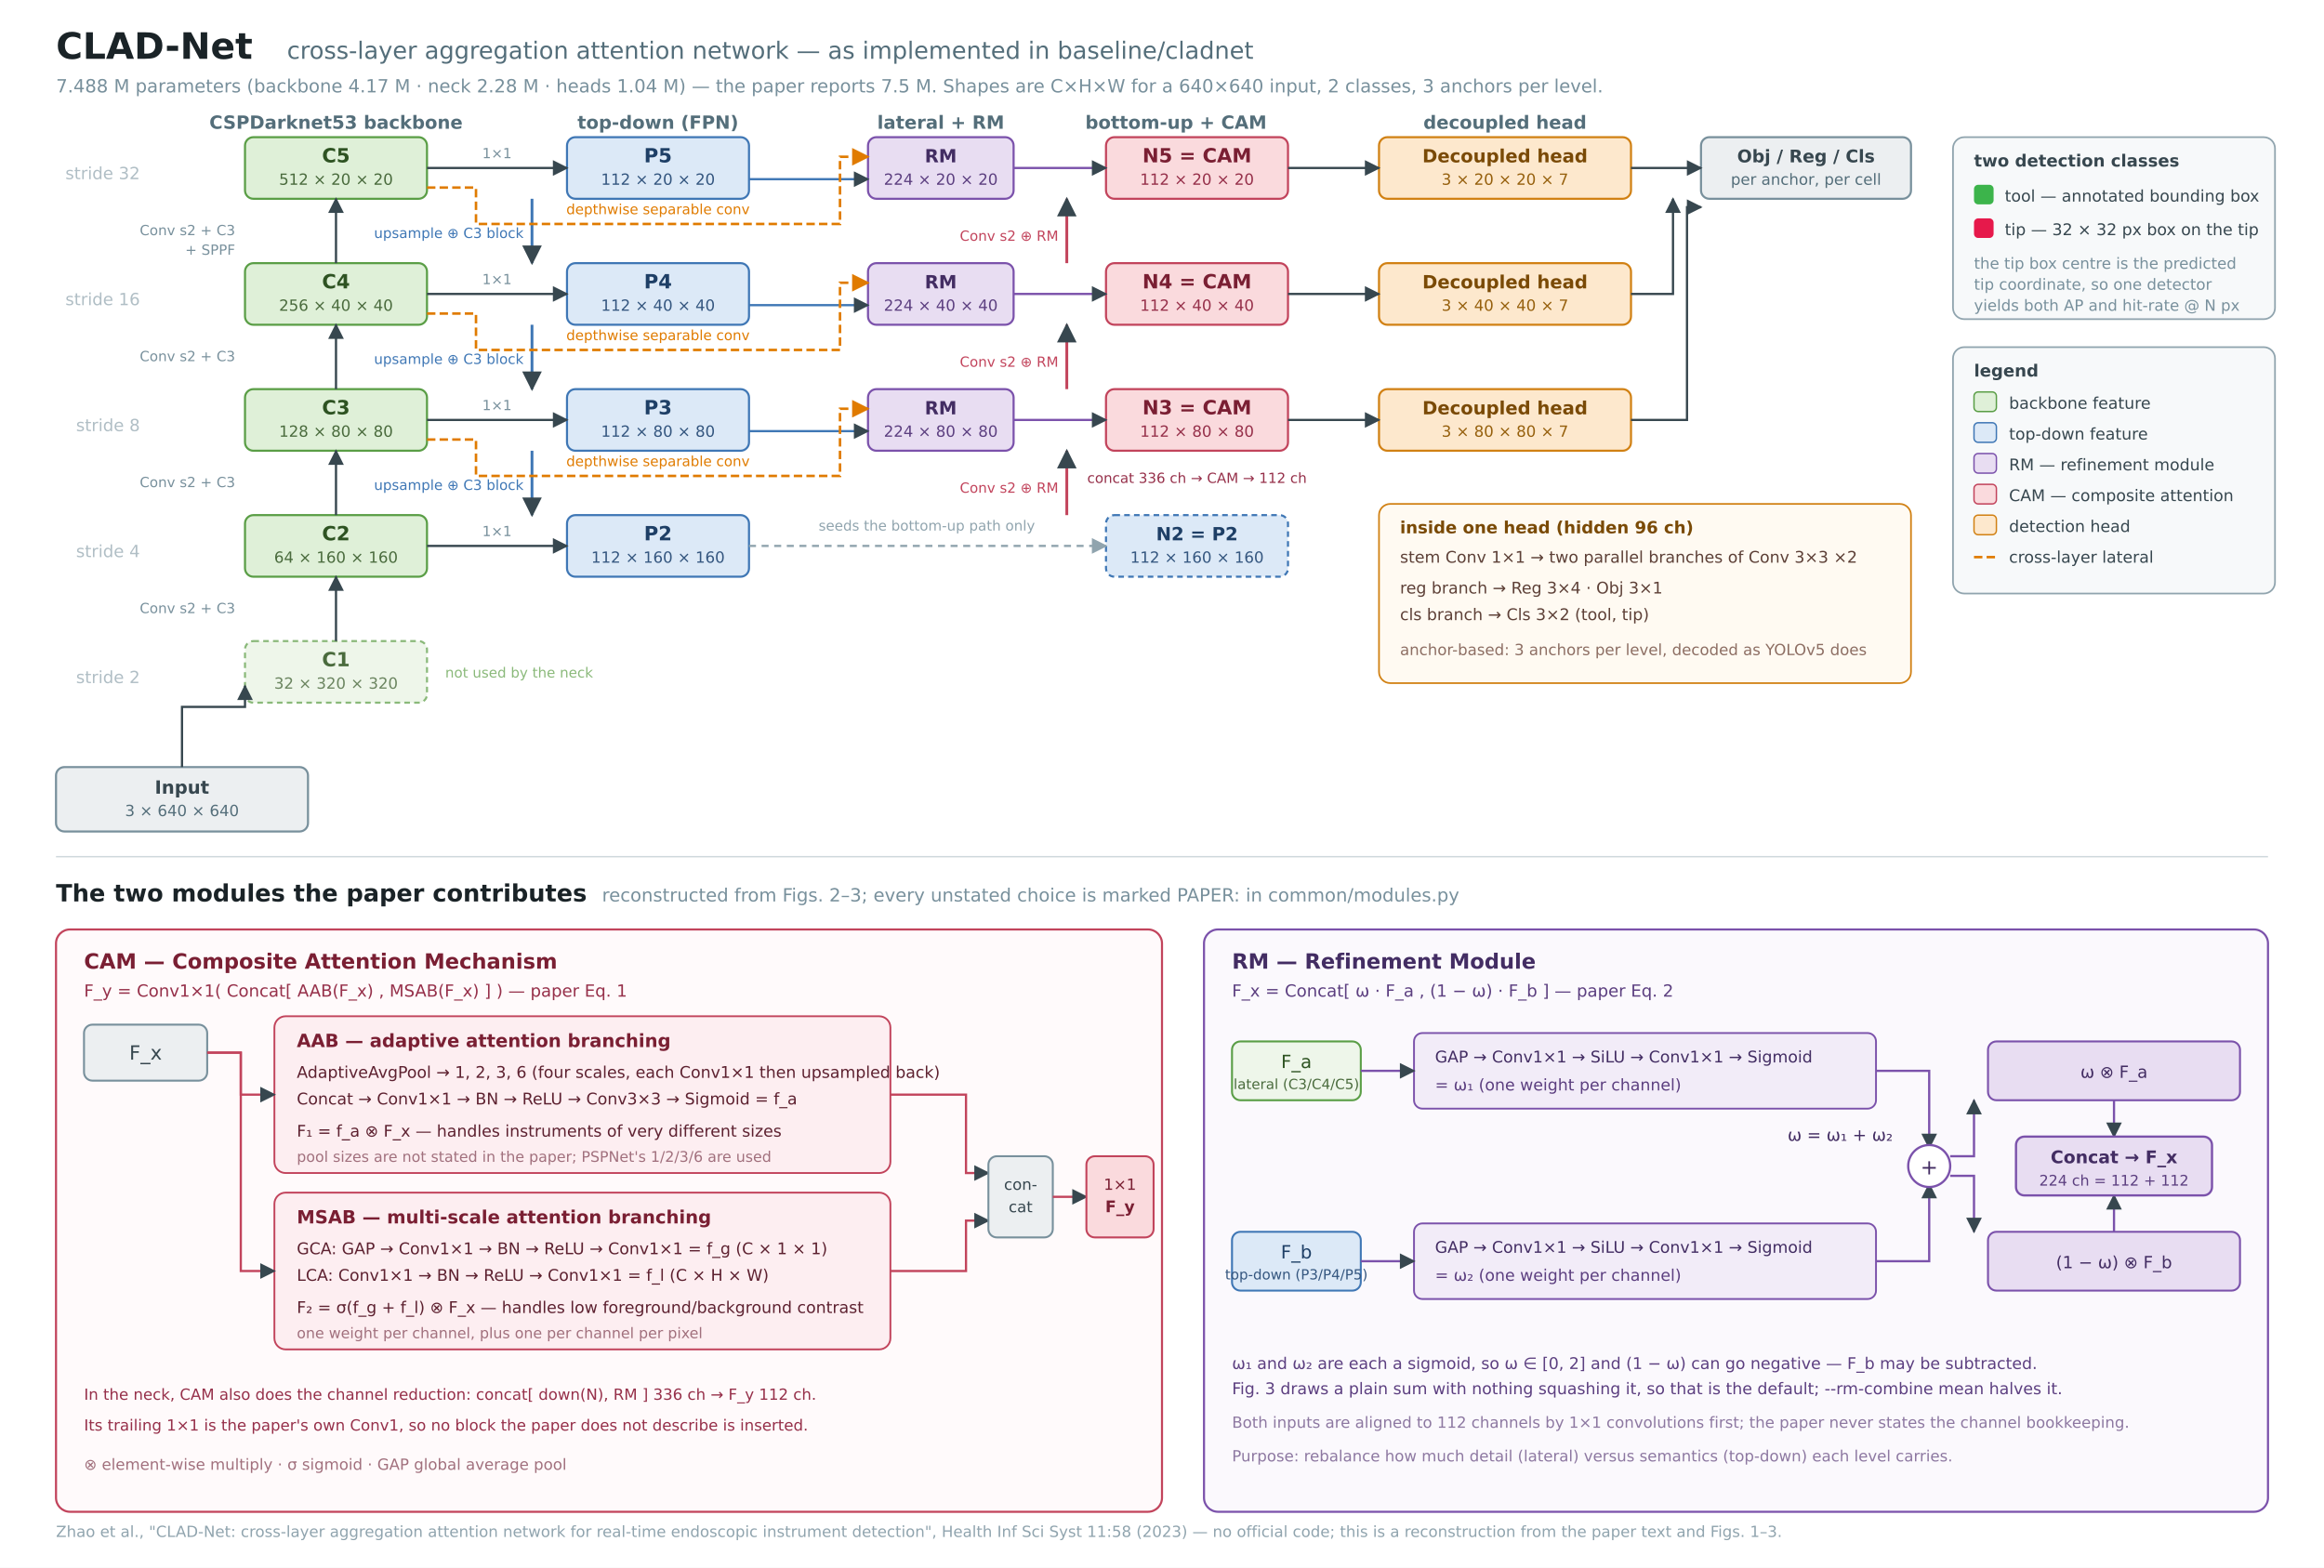
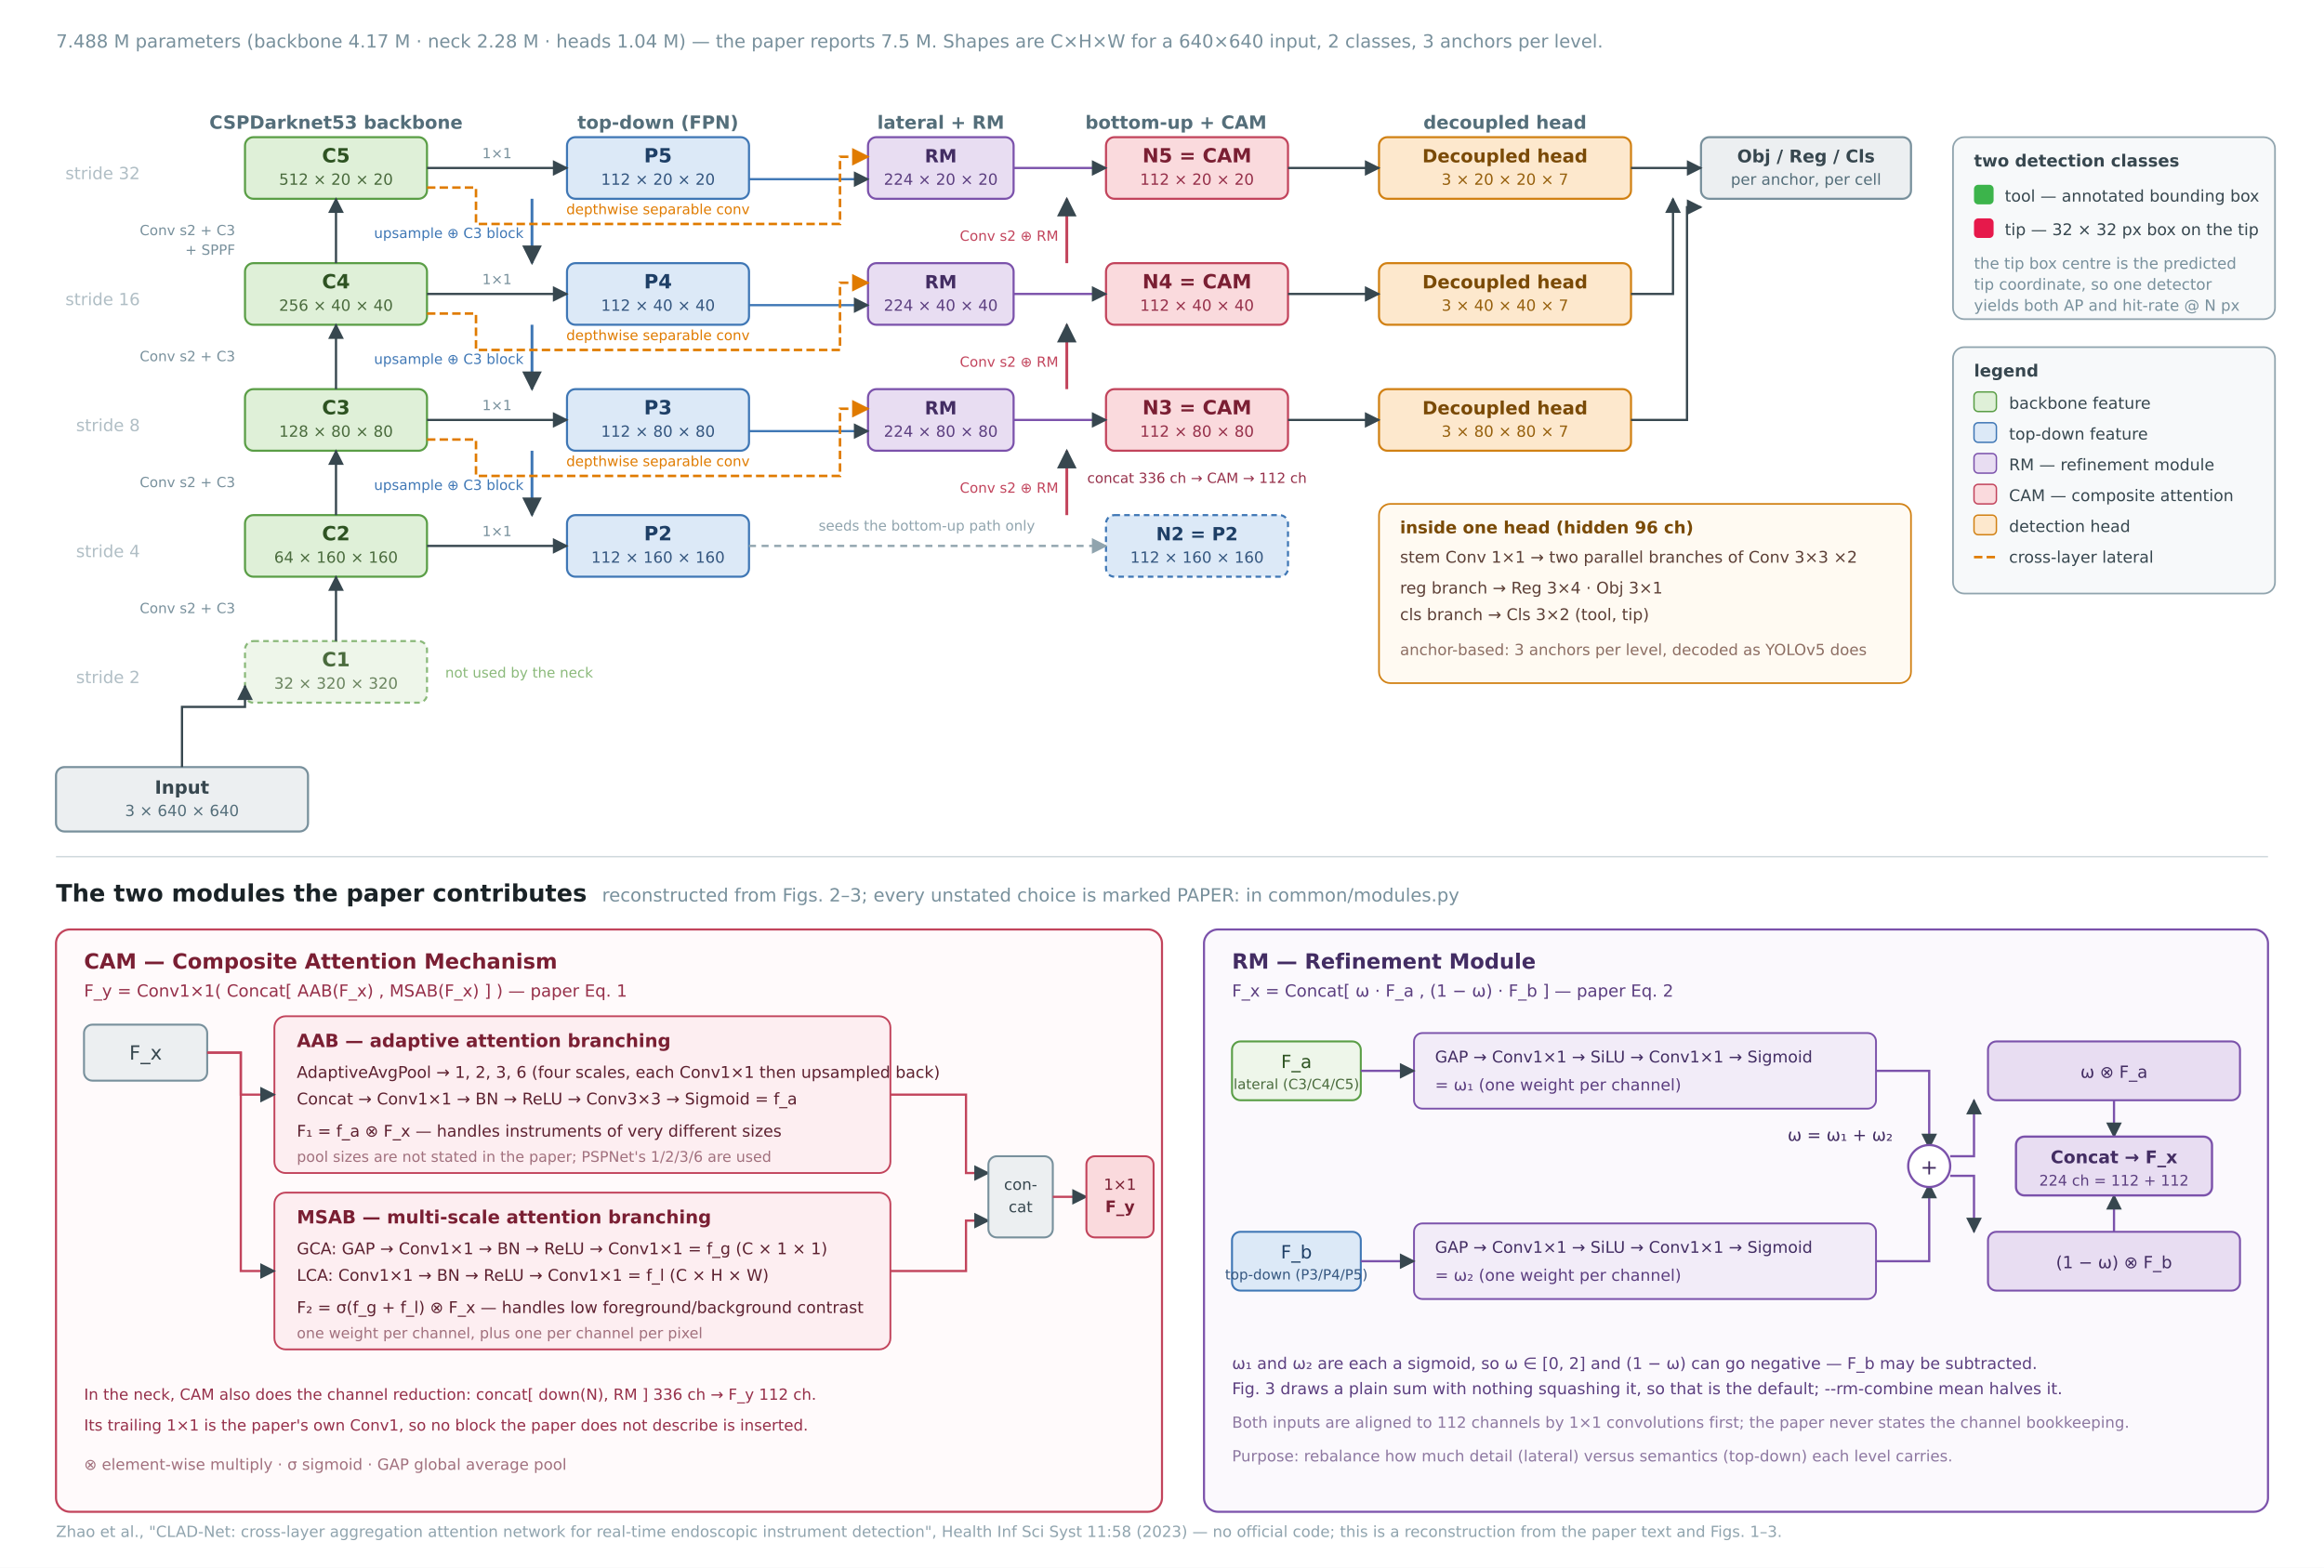
<svg xmlns="http://www.w3.org/2000/svg" viewBox="0 0 1660 1120" width="1660" height="1120" font-family="DejaVu Sans, Helvetica, Arial, sans-serif">
  <defs>
    <marker id="arrow" viewBox="0 0 10 10" refX="9" refY="5" markerWidth="7" markerHeight="7" orient="auto-start-reverse">
      <path d="M 0 0 L 10 5 L 0 10 z" fill="#37474f" />
    </marker>
    <marker id="arrow-lat" viewBox="0 0 10 10" refX="9" refY="5" markerWidth="7" markerHeight="7" orient="auto-start-reverse">
      <path d="M 0 0 L 10 5 L 0 10 z" fill="#e07b00" />
    </marker>
    <marker id="arrow-dim" viewBox="0 0 10 10" refX="9" refY="5" markerWidth="7" markerHeight="7" orient="auto-start-reverse">
      <path d="M 0 0 L 10 5 L 0 10 z" fill="#90a4ae" />
    </marker>
  </defs>
  <rect width="1660" height="1120" fill="#ffffff" />
-   <text x="40" y="42" font-size="26" font-weight="bold" fill="#1a2327">CLAD-Net</text>
-   <text x="205" y="42" font-size="17" fill="#546e7a">cross-layer aggregation attention network — as implemented in baseline/cladnet</text>
-   <text x="40" y="66" font-size="13" fill="#78909c">7.488 M parameters (backbone 4.17 M · neck 2.28 M · heads 1.04 M) — the paper reports 7.5 M. Shapes are C×H×W for a 640×640 input, 2 classes, 3 anchors per level.</text>
+   <text x="40" y="34" font-size="13" fill="#78909c">7.488 M parameters (backbone 4.17 M · neck 2.28 M · heads 1.04 M) — the paper reports 7.5 M. Shapes are C×H×W for a 640×640 input, 2 classes, 3 anchors per level.</text>
  <g font-size="12" fill="#b0bec5" text-anchor="end">
    <text x="100" y="128">stride 32</text>
    <text x="100" y="218">stride 16</text>
    <text x="100" y="308">stride 8</text>
    <text x="100" y="398">stride 4</text>
    <text x="100" y="488">stride 2</text>
  </g>
  <g font-size="13" font-weight="bold" fill="#546e7a" text-anchor="middle">
    <text x="240" y="92">CSPDarknet53 backbone</text>
    <text x="470" y="92">top-down (FPN)</text>
    <text x="672" y="92">lateral + RM</text>
    <text x="840" y="92">bottom-up + CAM</text>
    <text x="1075" y="92">decoupled head</text>
  </g>
  <g>
    <rect x="175" y="98" width="130" height="44" rx="6" fill="#dff0d8" stroke="#5a9e46" stroke-width="1.5" />
    <text x="240" y="116" font-size="14" font-weight="bold" text-anchor="middle" fill="#2e5322">C5</text>
    <text x="240" y="132" font-size="11" text-anchor="middle" fill="#4a6b3d">512 × 20 × 20</text>
    <rect x="175" y="188" width="130" height="44" rx="6" fill="#dff0d8" stroke="#5a9e46" stroke-width="1.5" />
    <text x="240" y="206" font-size="14" font-weight="bold" text-anchor="middle" fill="#2e5322">C4</text>
    <text x="240" y="222" font-size="11" text-anchor="middle" fill="#4a6b3d">256 × 40 × 40</text>
    <rect x="175" y="278" width="130" height="44" rx="6" fill="#dff0d8" stroke="#5a9e46" stroke-width="1.5" />
    <text x="240" y="296" font-size="14" font-weight="bold" text-anchor="middle" fill="#2e5322">C3</text>
    <text x="240" y="312" font-size="11" text-anchor="middle" fill="#4a6b3d">128 × 80 × 80</text>
    <rect x="175" y="368" width="130" height="44" rx="6" fill="#dff0d8" stroke="#5a9e46" stroke-width="1.5" />
    <text x="240" y="386" font-size="14" font-weight="bold" text-anchor="middle" fill="#2e5322">C2</text>
    <text x="240" y="402" font-size="11" text-anchor="middle" fill="#4a6b3d">64 × 160 × 160</text>
    <rect x="175" y="458" width="130" height="44" rx="6" fill="#eef6ea" stroke="#8ab97a" stroke-width="1.5" stroke-dasharray="4 3" />
    <text x="240" y="476" font-size="14" font-weight="bold" text-anchor="middle" fill="#4a6b3d">C1</text>
    <text x="240" y="492" font-size="11" text-anchor="middle" fill="#6b8560">32 × 320 × 320</text>
    <text x="318" y="484" font-size="10" fill="#8ab97a">not used by the neck</text>
  </g>
  <rect x="40" y="548" width="180" height="46" rx="6" fill="#eceff1" stroke="#78909c" stroke-width="1.5" />
  <text x="130" y="567" font-size="13" font-weight="bold" text-anchor="middle" fill="#37474f">Input</text>
  <text x="130" y="583" font-size="11" text-anchor="middle" fill="#546e7a">3 × 640 × 640</text>
  <path d="M 130 548 L 130 505 L 175 505 L 175 490" fill="none" stroke="#37474f" stroke-width="1.6" marker-end="url(#arrow)" />
  <g stroke="#37474f" stroke-width="1.6" fill="none" marker-end="url(#arrow)">
    <path d="M 240 458 L 240 412" />
    <path d="M 240 368 L 240 322" />
    <path d="M 240 278 L 240 232" />
    <path d="M 240 188 L 240 142" />
  </g>
  <g font-size="10" fill="#78909c" text-anchor="end">
    <text x="168" y="438">Conv s2 + C3</text>
    <text x="168" y="348">Conv s2 + C3</text>
    <text x="168" y="258">Conv s2 + C3</text>
    <text x="168" y="168">Conv s2 + C3</text>
    <text x="168" y="182">+ SPPF</text>
  </g>
  <g>
    <rect x="405" y="98" width="130" height="44" rx="6" fill="#dce9f7" stroke="#3f77b5" stroke-width="1.5" />
    <text x="470" y="116" font-size="14" font-weight="bold" text-anchor="middle" fill="#1e3f66">P5</text>
    <text x="470" y="132" font-size="11" text-anchor="middle" fill="#34567f">112 × 20 × 20</text>
    <rect x="405" y="188" width="130" height="44" rx="6" fill="#dce9f7" stroke="#3f77b5" stroke-width="1.5" />
    <text x="470" y="206" font-size="14" font-weight="bold" text-anchor="middle" fill="#1e3f66">P4</text>
    <text x="470" y="222" font-size="11" text-anchor="middle" fill="#34567f">112 × 40 × 40</text>
    <rect x="405" y="278" width="130" height="44" rx="6" fill="#dce9f7" stroke="#3f77b5" stroke-width="1.5" />
    <text x="470" y="296" font-size="14" font-weight="bold" text-anchor="middle" fill="#1e3f66">P3</text>
    <text x="470" y="312" font-size="11" text-anchor="middle" fill="#34567f">112 × 80 × 80</text>
    <rect x="405" y="368" width="130" height="44" rx="6" fill="#dce9f7" stroke="#3f77b5" stroke-width="1.5" />
    <text x="470" y="386" font-size="14" font-weight="bold" text-anchor="middle" fill="#1e3f66">P2</text>
    <text x="470" y="402" font-size="11" text-anchor="middle" fill="#34567f">112 × 160 × 160</text>
  </g>
  <g stroke="#37474f" stroke-width="1.6" fill="none" marker-end="url(#arrow)">
    <path d="M 305 120 L 405 120" />
    <path d="M 305 210 L 405 210" />
    <path d="M 305 300 L 405 300" />
    <path d="M 305 390 L 405 390" />
  </g>
  <text x="355" y="113" font-size="10" text-anchor="middle" fill="#78909c">1×1</text>
  <text x="355" y="203" font-size="10" text-anchor="middle" fill="#78909c">1×1</text>
  <text x="355" y="293" font-size="10" text-anchor="middle" fill="#78909c">1×1</text>
  <text x="355" y="383" font-size="10" text-anchor="middle" fill="#78909c">1×1</text>
  <g stroke="#3f77b5" stroke-width="2" fill="none" marker-end="url(#arrow)">
    <path d="M 380 142 L 380 188" transform="translate(0,0)" />
    <path d="M 380 232 L 380 278" />
    <path d="M 380 322 L 380 368" />
  </g>
  <g font-size="10" fill="#3f77b5" text-anchor="end">
    <text x="374" y="170">upsample ⊕ C3 block</text>
    <text x="374" y="260">upsample ⊕ C3 block</text>
    <text x="374" y="350">upsample ⊕ C3 block</text>
  </g>
  <g>
    <rect x="620" y="98" width="104" height="44" rx="6" fill="#e8ddf2" stroke="#7b52ab" stroke-width="1.5" />
    <text x="672" y="116" font-size="13" font-weight="bold" text-anchor="middle" fill="#432d63">RM</text>
    <text x="672" y="132" font-size="11" text-anchor="middle" fill="#5c3f80">224 × 20 × 20</text>
    <rect x="620" y="188" width="104" height="44" rx="6" fill="#e8ddf2" stroke="#7b52ab" stroke-width="1.5" />
    <text x="672" y="206" font-size="13" font-weight="bold" text-anchor="middle" fill="#432d63">RM</text>
    <text x="672" y="222" font-size="11" text-anchor="middle" fill="#5c3f80">224 × 40 × 40</text>
    <rect x="620" y="278" width="104" height="44" rx="6" fill="#e8ddf2" stroke="#7b52ab" stroke-width="1.5" />
    <text x="672" y="296" font-size="13" font-weight="bold" text-anchor="middle" fill="#432d63">RM</text>
    <text x="672" y="312" font-size="11" text-anchor="middle" fill="#5c3f80">224 × 80 × 80</text>
  </g>
  <g stroke="#3f77b5" stroke-width="1.6" fill="none" marker-end="url(#arrow)">
    <path d="M 535 128 L 620 128" />
    <path d="M 535 218 L 620 218" />
    <path d="M 535 308 L 620 308" />
  </g>
  <g stroke="#e07b00" stroke-width="1.8" fill="none" marker-end="url(#arrow-lat)" stroke-dasharray="6 3">
    <path d="M 305 134 L 340 134 L 340 160 L 600 160 L 600 112 L 620 112" />
    <path d="M 305 224 L 340 224 L 340 250 L 600 250 L 600 202 L 620 202" />
    <path d="M 305 314 L 340 314 L 340 340 L 600 340 L 600 292 L 620 292" />
  </g>
  <g font-size="10" fill="#e07b00" text-anchor="middle">
    <text x="470" y="153">depthwise separable conv</text>
    <text x="470" y="243">depthwise separable conv</text>
    <text x="470" y="333">depthwise separable conv</text>
  </g>
  <g>
    <rect x="790" y="98" width="130" height="44" rx="6" fill="#fadadd" stroke="#c2445c" stroke-width="1.5" />
    <text x="855" y="116" font-size="14" font-weight="bold" text-anchor="middle" fill="#7a1f33">N5 = CAM</text>
    <text x="855" y="132" font-size="11" text-anchor="middle" fill="#96304a">112 × 20 × 20</text>
    <rect x="790" y="188" width="130" height="44" rx="6" fill="#fadadd" stroke="#c2445c" stroke-width="1.5" />
    <text x="855" y="206" font-size="14" font-weight="bold" text-anchor="middle" fill="#7a1f33">N4 = CAM</text>
    <text x="855" y="222" font-size="11" text-anchor="middle" fill="#96304a">112 × 40 × 40</text>
    <rect x="790" y="278" width="130" height="44" rx="6" fill="#fadadd" stroke="#c2445c" stroke-width="1.5" />
    <text x="855" y="296" font-size="14" font-weight="bold" text-anchor="middle" fill="#7a1f33">N3 = CAM</text>
    <text x="855" y="312" font-size="11" text-anchor="middle" fill="#96304a">112 × 80 × 80</text>
    <rect x="790" y="368" width="130" height="44" rx="6" fill="#dce9f7" stroke="#3f77b5" stroke-width="1.5" stroke-dasharray="4 3" />
    <text x="855" y="386" font-size="13" font-weight="bold" text-anchor="middle" fill="#1e3f66">N2 = P2</text>
    <text x="855" y="402" font-size="11" text-anchor="middle" fill="#34567f">112 × 160 × 160</text>
  </g>
  <g stroke="#7b52ab" stroke-width="1.6" fill="none" marker-end="url(#arrow)">
    <path d="M 724 120 L 790 120" />
    <path d="M 724 210 L 790 210" />
    <path d="M 724 300 L 790 300" />
  </g>
  <path d="M 535 390 L 790 390" fill="none" stroke="#90a4ae" stroke-width="1.6" stroke-dasharray="5 4" marker-end="url(#arrow-dim)" />
  <text x="662" y="379" font-size="10" text-anchor="middle" fill="#90a4ae">seeds the bottom-up path only</text>
  <g stroke="#c2445c" stroke-width="2" fill="none" marker-end="url(#arrow)">
    <path d="M 762 368 L 762 322" />
    <path d="M 762 278 L 762 232" />
    <path d="M 762 188 L 762 142" />
  </g>
  <g font-size="10" fill="#c2445c" text-anchor="end">
    <text x="756" y="352">Conv s2 ⊕ RM</text>
    <text x="756" y="262">Conv s2 ⊕ RM</text>
    <text x="756" y="172">Conv s2 ⊕ RM</text>
  </g>
  <text x="855" y="345" font-size="10" text-anchor="middle" fill="#96304a">concat 336 ch → CAM → 112 ch</text>
  <g>
    <rect x="985" y="98" width="180" height="44" rx="6" fill="#fde8cd" stroke="#d18114" stroke-width="1.5" />
    <text x="1075" y="116" font-size="13" font-weight="bold" text-anchor="middle" fill="#7a4a06">Decoupled head</text>
    <text x="1075" y="132" font-size="11" text-anchor="middle" fill="#96600d">3 × 20 × 20 × 7</text>
    <rect x="985" y="188" width="180" height="44" rx="6" fill="#fde8cd" stroke="#d18114" stroke-width="1.5" />
    <text x="1075" y="206" font-size="13" font-weight="bold" text-anchor="middle" fill="#7a4a06">Decoupled head</text>
    <text x="1075" y="222" font-size="11" text-anchor="middle" fill="#96600d">3 × 40 × 40 × 7</text>
    <rect x="985" y="278" width="180" height="44" rx="6" fill="#fde8cd" stroke="#d18114" stroke-width="1.5" />
    <text x="1075" y="296" font-size="13" font-weight="bold" text-anchor="middle" fill="#7a4a06">Decoupled head</text>
    <text x="1075" y="312" font-size="11" text-anchor="middle" fill="#96600d">3 × 80 × 80 × 7</text>
  </g>
  <g stroke="#37474f" stroke-width="1.6" fill="none" marker-end="url(#arrow)">
    <path d="M 920 120 L 985 120" />
    <path d="M 920 210 L 985 210" />
    <path d="M 920 300 L 985 300" />
  </g>
  <rect x="985" y="360" width="380" height="128" rx="8" fill="#fffaf2" stroke="#d18114" stroke-width="1.2" />
  <text x="1000" y="381" font-size="12" font-weight="bold" fill="#7a4a06">inside one head (hidden 96 ch)</text>
  <text x="1000" y="402" font-size="11.5" fill="#5d4037">stem Conv 1×1  →  two parallel branches of Conv 3×3 ×2</text>
  <text x="1000" y="424" font-size="11.5" fill="#5d4037">reg branch  →  Reg 3×4  ·  Obj 3×1</text>
  <text x="1000" y="443" font-size="11.5" fill="#5d4037">cls branch  →  Cls 3×2   (tool, tip)</text>
  <text x="1000" y="468" font-size="11" fill="#8d6e63">anchor-based: 3 anchors per level, decoded as YOLOv5 does</text>
  <g>
    <rect x="1215" y="98" width="150" height="44" rx="6" fill="#eceff1" stroke="#78909c" stroke-width="1.5" />
    <text x="1290" y="116" font-size="12.5" font-weight="bold" text-anchor="middle" fill="#37474f">Obj / Reg / Cls</text>
    <text x="1290" y="132" font-size="11" text-anchor="middle" fill="#546e7a">per anchor, per cell</text>
  </g>
  <path d="M 1165 120 L 1215 120" fill="none" stroke="#37474f" stroke-width="1.6" marker-end="url(#arrow)" />
  <path d="M 1165 210 L 1195 210 L 1195 142" fill="none" stroke="#37474f" stroke-width="1.6" marker-end="url(#arrow)" />
  <path d="M 1165 300 L 1205 300 L 1205 148 L 1215 148" fill="none" stroke="#37474f" stroke-width="1.6" marker-end="url(#arrow)" />
  <rect x="1395" y="98" width="230" height="130" rx="8" fill="#f7f9fa" stroke="#90a4ae" stroke-width="1.2" />
  <text x="1410" y="119" font-size="12" font-weight="bold" fill="#37474f">two detection classes</text>
  <rect x="1410" y="132" width="14" height="14" rx="3" fill="#3CB44B" />
  <text x="1432" y="144" font-size="11.5" fill="#37474f">tool — annotated bounding box</text>
  <rect x="1410" y="156" width="14" height="14" rx="3" fill="#E6194B" />
  <text x="1432" y="168" font-size="11.5" fill="#37474f">tip — 32 × 32 px box on the tip</text>
  <text x="1410" y="192" font-size="11" fill="#78909c">the tip box centre is the predicted</text>
  <text x="1410" y="207" font-size="11" fill="#78909c">tip coordinate, so one detector</text>
  <text x="1410" y="222" font-size="11" fill="#78909c">yields both AP and hit-rate @ N px</text>
  <g transform="translate(1395, 248)">
    <rect x="0" y="0" width="230" height="176" rx="8" fill="#f7f9fa" stroke="#90a4ae" stroke-width="1.2" />
    <text x="15" y="21" font-size="12" font-weight="bold" fill="#37474f">legend</text>
    <rect x="15" y="32" width="16" height="14" rx="3" fill="#dff0d8" stroke="#5a9e46" />
    <text x="40" y="44" font-size="11.5" fill="#37474f">backbone feature</text>
    <rect x="15" y="54" width="16" height="14" rx="3" fill="#dce9f7" stroke="#3f77b5" />
    <text x="40" y="66" font-size="11.5" fill="#37474f">top-down feature</text>
    <rect x="15" y="76" width="16" height="14" rx="3" fill="#e8ddf2" stroke="#7b52ab" />
    <text x="40" y="88" font-size="11.5" fill="#37474f">RM — refinement module</text>
    <rect x="15" y="98" width="16" height="14" rx="3" fill="#fadadd" stroke="#c2445c" />
    <text x="40" y="110" font-size="11.5" fill="#37474f">CAM — composite attention</text>
    <rect x="15" y="120" width="16" height="14" rx="3" fill="#fde8cd" stroke="#d18114" />
    <text x="40" y="132" font-size="11.5" fill="#37474f">detection head</text>
    <line x1="15" y1="150" x2="33" y2="150" stroke="#e07b00" stroke-width="1.8" stroke-dasharray="6 3" />
    <text x="40" y="154" font-size="11.5" fill="#37474f">cross-layer lateral</text>
  </g>
  <line x1="40" y1="612" x2="1620" y2="612" stroke="#cfd8dc" stroke-width="1" />
  <text x="40" y="644" font-size="17" font-weight="bold" fill="#1a2327">The two modules the paper contributes</text>
  <text x="430" y="644" font-size="13" fill="#78909c">reconstructed from Figs. 2–3; every unstated choice is marked PAPER: in common/modules.py</text>
  <rect x="40" y="664" width="790" height="416" rx="10" fill="#fffafb" stroke="#c2445c" stroke-width="1.5" />
  <text x="60" y="692" font-size="15" font-weight="bold" fill="#7a1f33">CAM — Composite Attention Mechanism</text>
  <text x="60" y="712" font-size="12" fill="#96304a">F_y = Conv1×1( Concat[ AAB(F_x) , MSAB(F_x) ] )   —   paper Eq. 1</text>
  <rect x="60" y="732" width="88" height="40" rx="6" fill="#eceff1" stroke="#78909c" stroke-width="1.4" />
  <text x="104" y="757" font-size="14" text-anchor="middle" fill="#37474f">F_x</text>
  <rect x="196" y="726" width="440" height="112" rx="8" fill="#fdeef1" stroke="#c2445c" stroke-width="1.3" />
  <text x="212" y="748" font-size="13" font-weight="bold" fill="#7a1f33">AAB — adaptive attention branching</text>
  <text x="212" y="770" font-size="11.5" fill="#5d2130">AdaptiveAvgPool → 1, 2, 3, 6   (four scales, each Conv1×1 then upsampled back)</text>
  <text x="212" y="789" font-size="11.5" fill="#5d2130">Concat → Conv1×1 → BN → ReLU → Conv3×3 → Sigmoid  =  f_a</text>
  <text x="212" y="812" font-size="11.5" fill="#5d2130">F₁ = f_a ⊗ F_x  —  handles instruments of very different sizes</text>
  <text x="212" y="830" font-size="10.5" fill="#a1707d">pool sizes are not stated in the paper; PSPNet's 1/2/3/6 are used</text>
  <rect x="196" y="852" width="440" height="112" rx="8" fill="#fdeef1" stroke="#c2445c" stroke-width="1.3" />
  <text x="212" y="874" font-size="13" font-weight="bold" fill="#7a1f33">MSAB — multi-scale attention branching</text>
  <text x="212" y="896" font-size="11.5" fill="#5d2130">GCA:  GAP → Conv1×1 → BN → ReLU → Conv1×1  =  f_g   (C × 1 × 1)</text>
  <text x="212" y="915" font-size="11.5" fill="#5d2130">LCA:        Conv1×1 → BN → ReLU → Conv1×1  =  f_l   (C × H × W)</text>
  <text x="212" y="938" font-size="11.5" fill="#5d2130">F₂ = σ(f_g + f_l) ⊗ F_x  —  handles low foreground/background contrast</text>
  <text x="212" y="956" font-size="10.5" fill="#a1707d">one weight per channel, plus one per channel per pixel</text>
  <g stroke="#c2445c" stroke-width="1.6" fill="none" marker-end="url(#arrow)">
    <path d="M 148 752 L 172 752 L 172 782 L 196 782" />
    <path d="M 148 752 L 172 752 L 172 908 L 196 908" />
    <path d="M 636 782 L 690 782 L 690 838 L 706 838" />
    <path d="M 636 908 L 690 908 L 690 872 L 706 872" />
  </g>
  <rect x="706" y="826" width="46" height="58" rx="6" fill="#eceff1" stroke="#78909c" stroke-width="1.4" />
  <text x="729" y="850" font-size="11" text-anchor="middle" fill="#37474f">con-</text>
  <text x="729" y="866" font-size="11" text-anchor="middle" fill="#37474f">cat</text>
  <path d="M 752 855 L 776 855" fill="none" stroke="#c2445c" stroke-width="1.6" marker-end="url(#arrow)" />
  <rect x="776" y="826" width="48" height="58" rx="6" fill="#fadadd" stroke="#c2445c" stroke-width="1.4" />
  <text x="800" y="850" font-size="11" text-anchor="middle" fill="#7a1f33">1×1</text>
  <text x="800" y="866" font-size="11.5" font-weight="bold" text-anchor="middle" fill="#7a1f33">F_y</text>
  <text x="60" y="1000" font-size="11" fill="#96304a">In the neck, CAM also does the channel reduction: concat[ down(N), RM ] 336 ch → F_y 112 ch.</text>
  <text x="60" y="1022" font-size="11" fill="#96304a">Its trailing 1×1 is the paper's own Conv1, so no block the paper does not describe is inserted.</text>
  <text x="60" y="1050" font-size="11" fill="#a1707d">⊗ element-wise multiply · σ sigmoid · GAP global average pool</text>
  <rect x="860" y="664" width="760" height="416" rx="10" fill="#fbf9fd" stroke="#7b52ab" stroke-width="1.5" />
  <text x="880" y="692" font-size="15" font-weight="bold" fill="#432d63">RM — Refinement Module</text>
  <text x="880" y="712" font-size="12" fill="#5c3f80">F_x = Concat[ ω · F_a , (1 − ω) · F_b ]   —   paper Eq. 2</text>
  <rect x="880" y="744" width="92" height="42" rx="6" fill="#eef6ea" stroke="#5a9e46" stroke-width="1.4" />
  <text x="926" y="763" font-size="13" text-anchor="middle" fill="#2e5322">F_a</text>
  <text x="926" y="778" font-size="10" text-anchor="middle" fill="#4a6b3d">lateral (C3/C4/C5)</text>
  <rect x="880" y="880" width="92" height="42" rx="6" fill="#dce9f7" stroke="#3f77b5" stroke-width="1.4" />
  <text x="926" y="899" font-size="13" text-anchor="middle" fill="#1e3f66">F_b</text>
  <text x="926" y="914" font-size="10" text-anchor="middle" fill="#34567f">top-down (P3/P4/P5)</text>
  <rect x="1010" y="738" width="330" height="54" rx="6" fill="#f2ecf8" stroke="#7b52ab" stroke-width="1.3" />
  <text x="1025" y="759" font-size="11.5" fill="#432d63">GAP → Conv1×1 → SiLU → Conv1×1 → Sigmoid</text>
  <text x="1025" y="779" font-size="11.5" fill="#5c3f80">= ω₁    (one weight per channel)</text>
  <rect x="1010" y="874" width="330" height="54" rx="6" fill="#f2ecf8" stroke="#7b52ab" stroke-width="1.3" />
  <text x="1025" y="895" font-size="11.5" fill="#432d63">GAP → Conv1×1 → SiLU → Conv1×1 → Sigmoid</text>
  <text x="1025" y="915" font-size="11.5" fill="#5c3f80">= ω₂    (one weight per channel)</text>
  <g stroke="#7b52ab" stroke-width="1.6" fill="none" marker-end="url(#arrow)">
    <path d="M 972 765 L 1010 765" />
    <path d="M 972 901 L 1010 901" />
    <path d="M 1340 765 L 1378 765 L 1378 820" />
    <path d="M 1340 901 L 1378 901 L 1378 846" />
  </g>
  <circle cx="1378" cy="833" r="15" fill="#ffffff" stroke="#7b52ab" stroke-width="1.6" />
  <text x="1378" y="839" font-size="15" text-anchor="middle" fill="#432d63">+</text>
  <text x="1352" y="815" font-size="12" text-anchor="end" fill="#432d63">ω = ω₁ + ω₂</text>
  <rect x="1420" y="744" width="180" height="42" rx="6" fill="#e8ddf2" stroke="#7b52ab" stroke-width="1.4" />
  <text x="1510" y="770" font-size="12" text-anchor="middle" fill="#432d63">ω ⊗ F_a</text>
  <rect x="1420" y="880" width="180" height="42" rx="6" fill="#e8ddf2" stroke="#7b52ab" stroke-width="1.4" />
  <text x="1510" y="906" font-size="12" text-anchor="middle" fill="#432d63">(1 − ω) ⊗ F_b</text>
  <g stroke="#7b52ab" stroke-width="1.6" fill="none" marker-end="url(#arrow)">
    <path d="M 1393 826 L 1410 826 L 1410 786" />
    <path d="M 1393 840 L 1410 840 L 1410 880" />
    <path d="M 1510 786 L 1510 812" />
    <path d="M 1510 880 L 1510 854" />
  </g>
  <rect x="1440" y="812" width="140" height="42" rx="6" fill="#e8ddf2" stroke="#7b52ab" stroke-width="1.6" />
  <text x="1510" y="831" font-size="12.5" font-weight="bold" text-anchor="middle" fill="#432d63">Concat → F_x</text>
  <text x="1510" y="847" font-size="10.5" text-anchor="middle" fill="#5c3f80">224 ch = 112 + 112</text>
  <text x="880" y="978" font-size="11.5" fill="#5c3f80">ω₁ and ω₂ are each a sigmoid, so ω ∈ [0, 2] and (1 − ω) can go negative — F_b may be subtracted.</text>
  <text x="880" y="996" font-size="11.5" fill="#5c3f80">Fig. 3 draws a plain sum with nothing squashing it, so that is the default; --rm-combine mean halves it.</text>
  <text x="880" y="1020" font-size="11" fill="#8d78a1">Both inputs are aligned to 112 channels by 1×1 convolutions first; the paper never states the channel bookkeeping.</text>
  <text x="880" y="1044" font-size="11" fill="#8d78a1">Purpose: rebalance how much detail (lateral) versus semantics (top-down) each level carries.</text>
  <text x="40" y="1098" font-size="11" fill="#90a4ae">Zhao et al., "CLAD-Net: cross-layer aggregation attention network for real-time endoscopic instrument detection", Health Inf Sci Syst 11:58 (2023) — no official code; this is a reconstruction from the paper text and Figs. 1–3.</text>
</svg>
